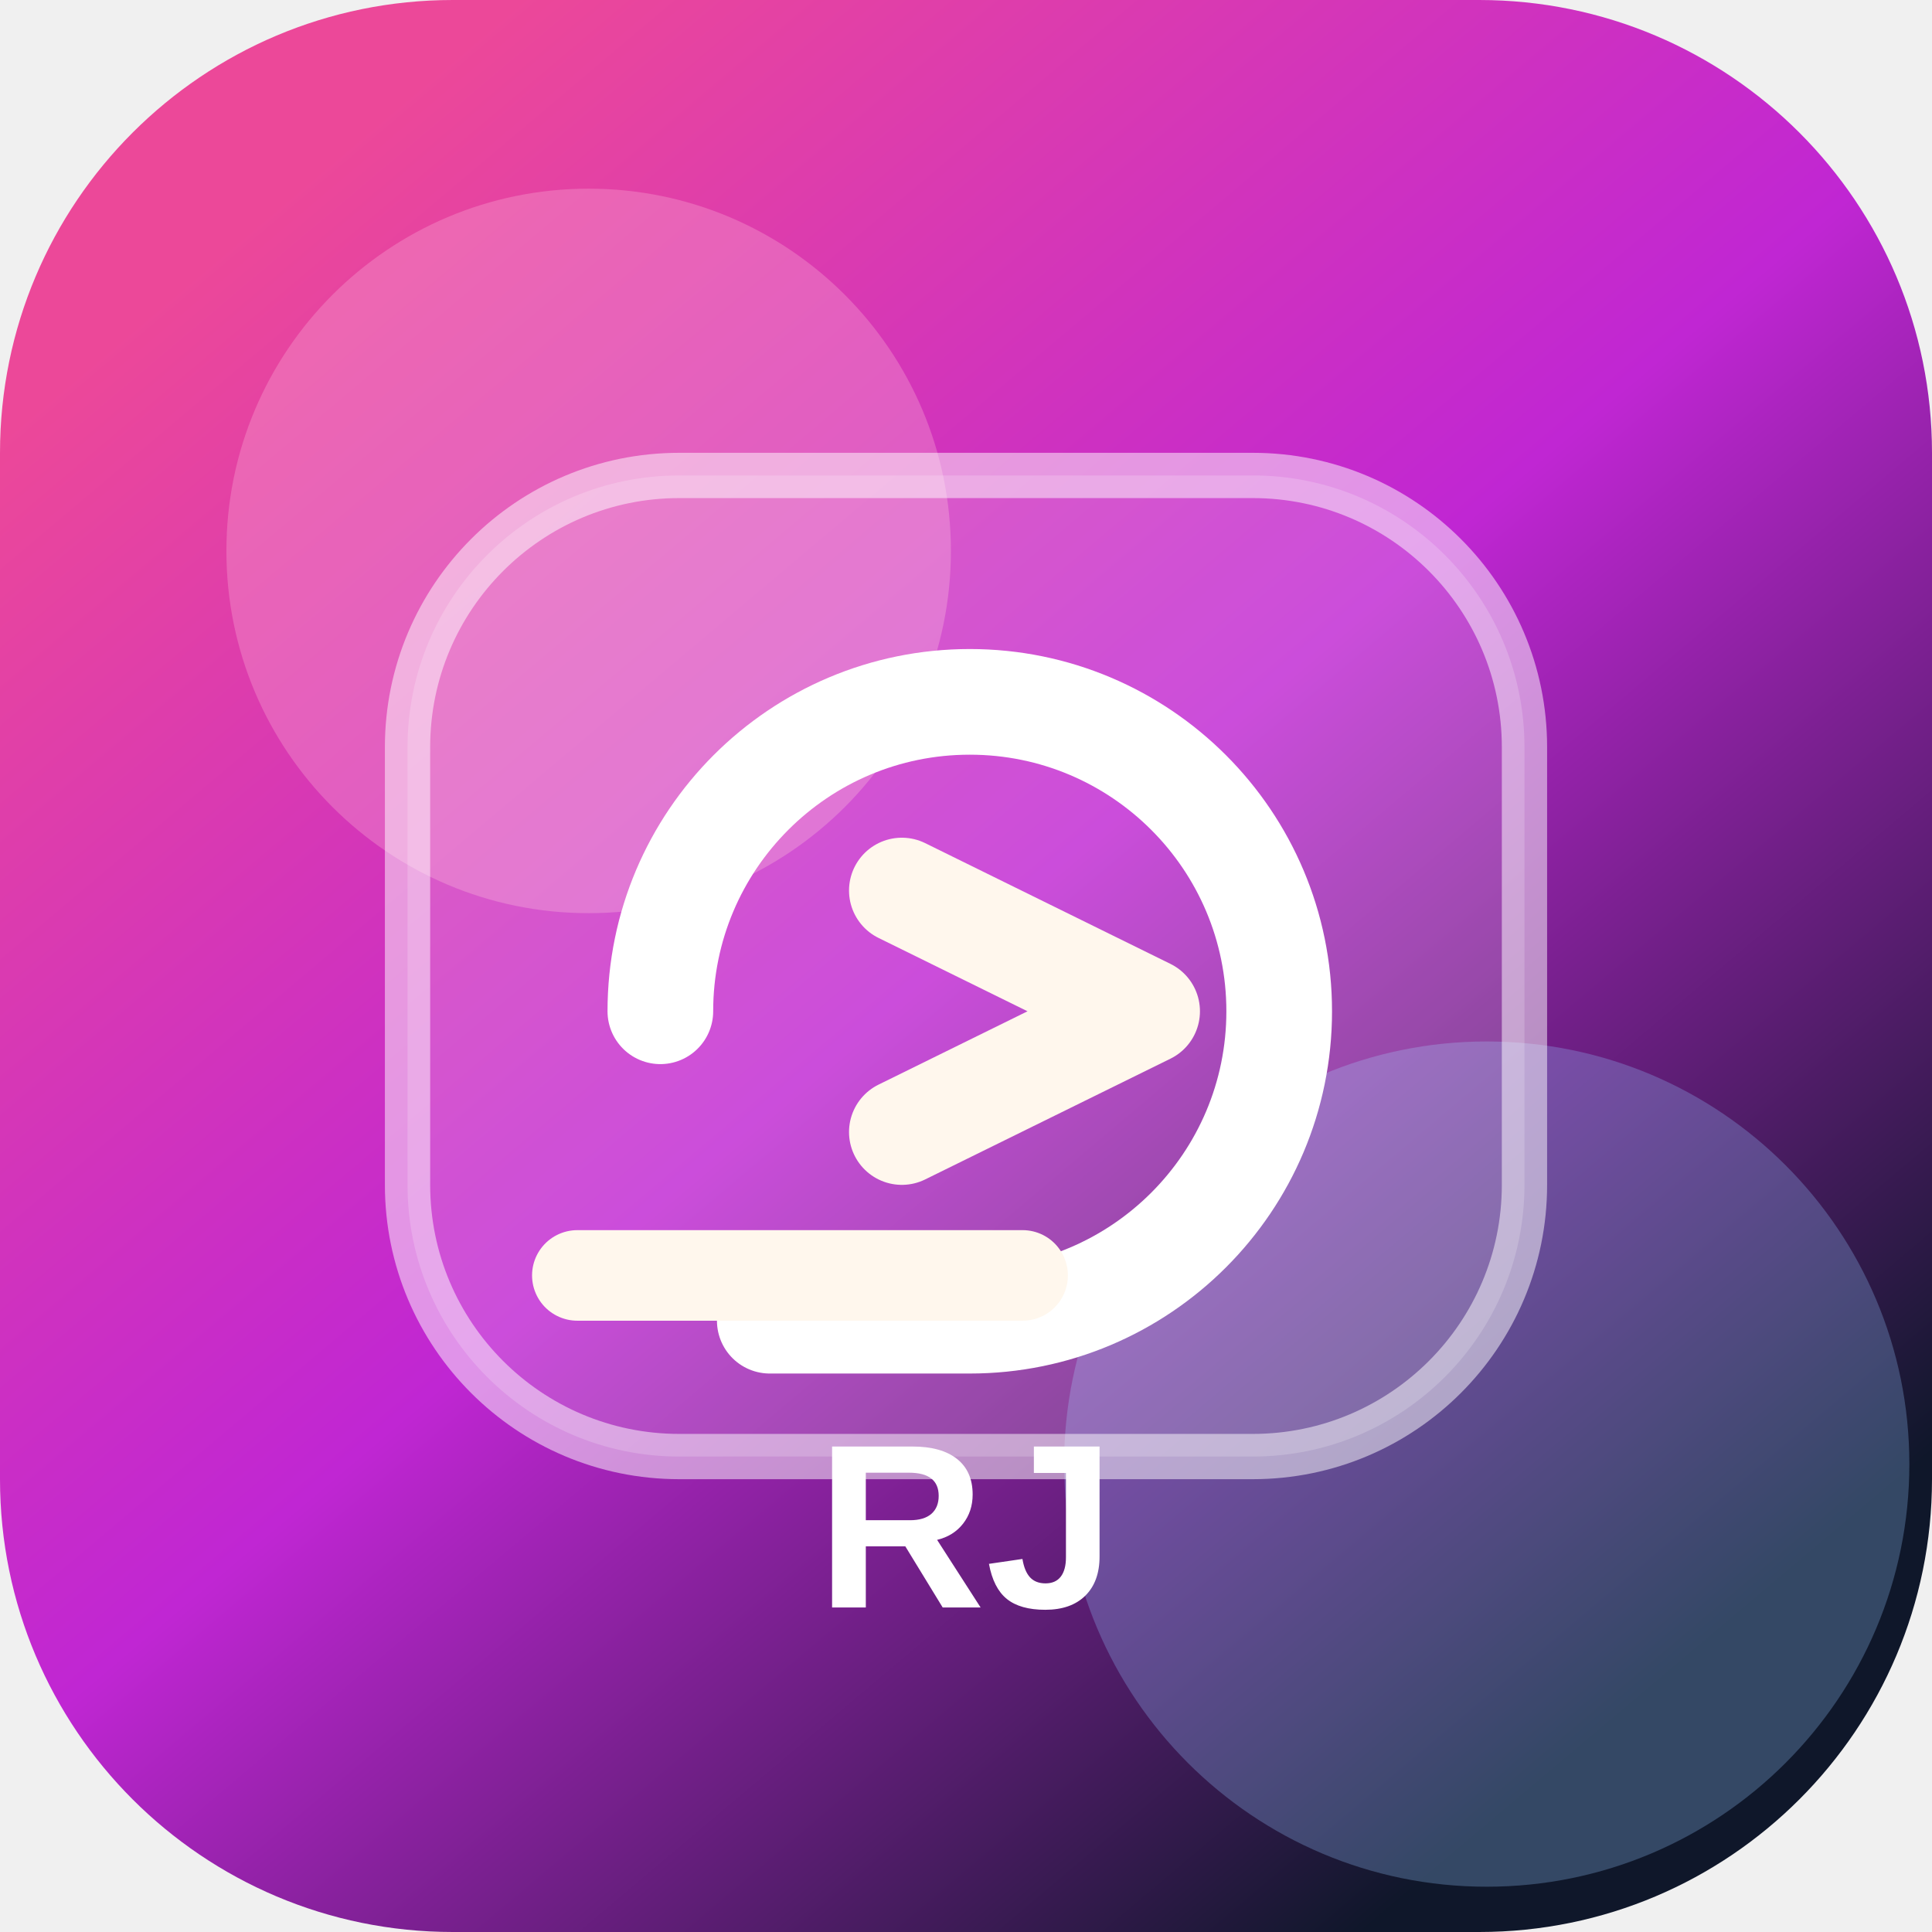
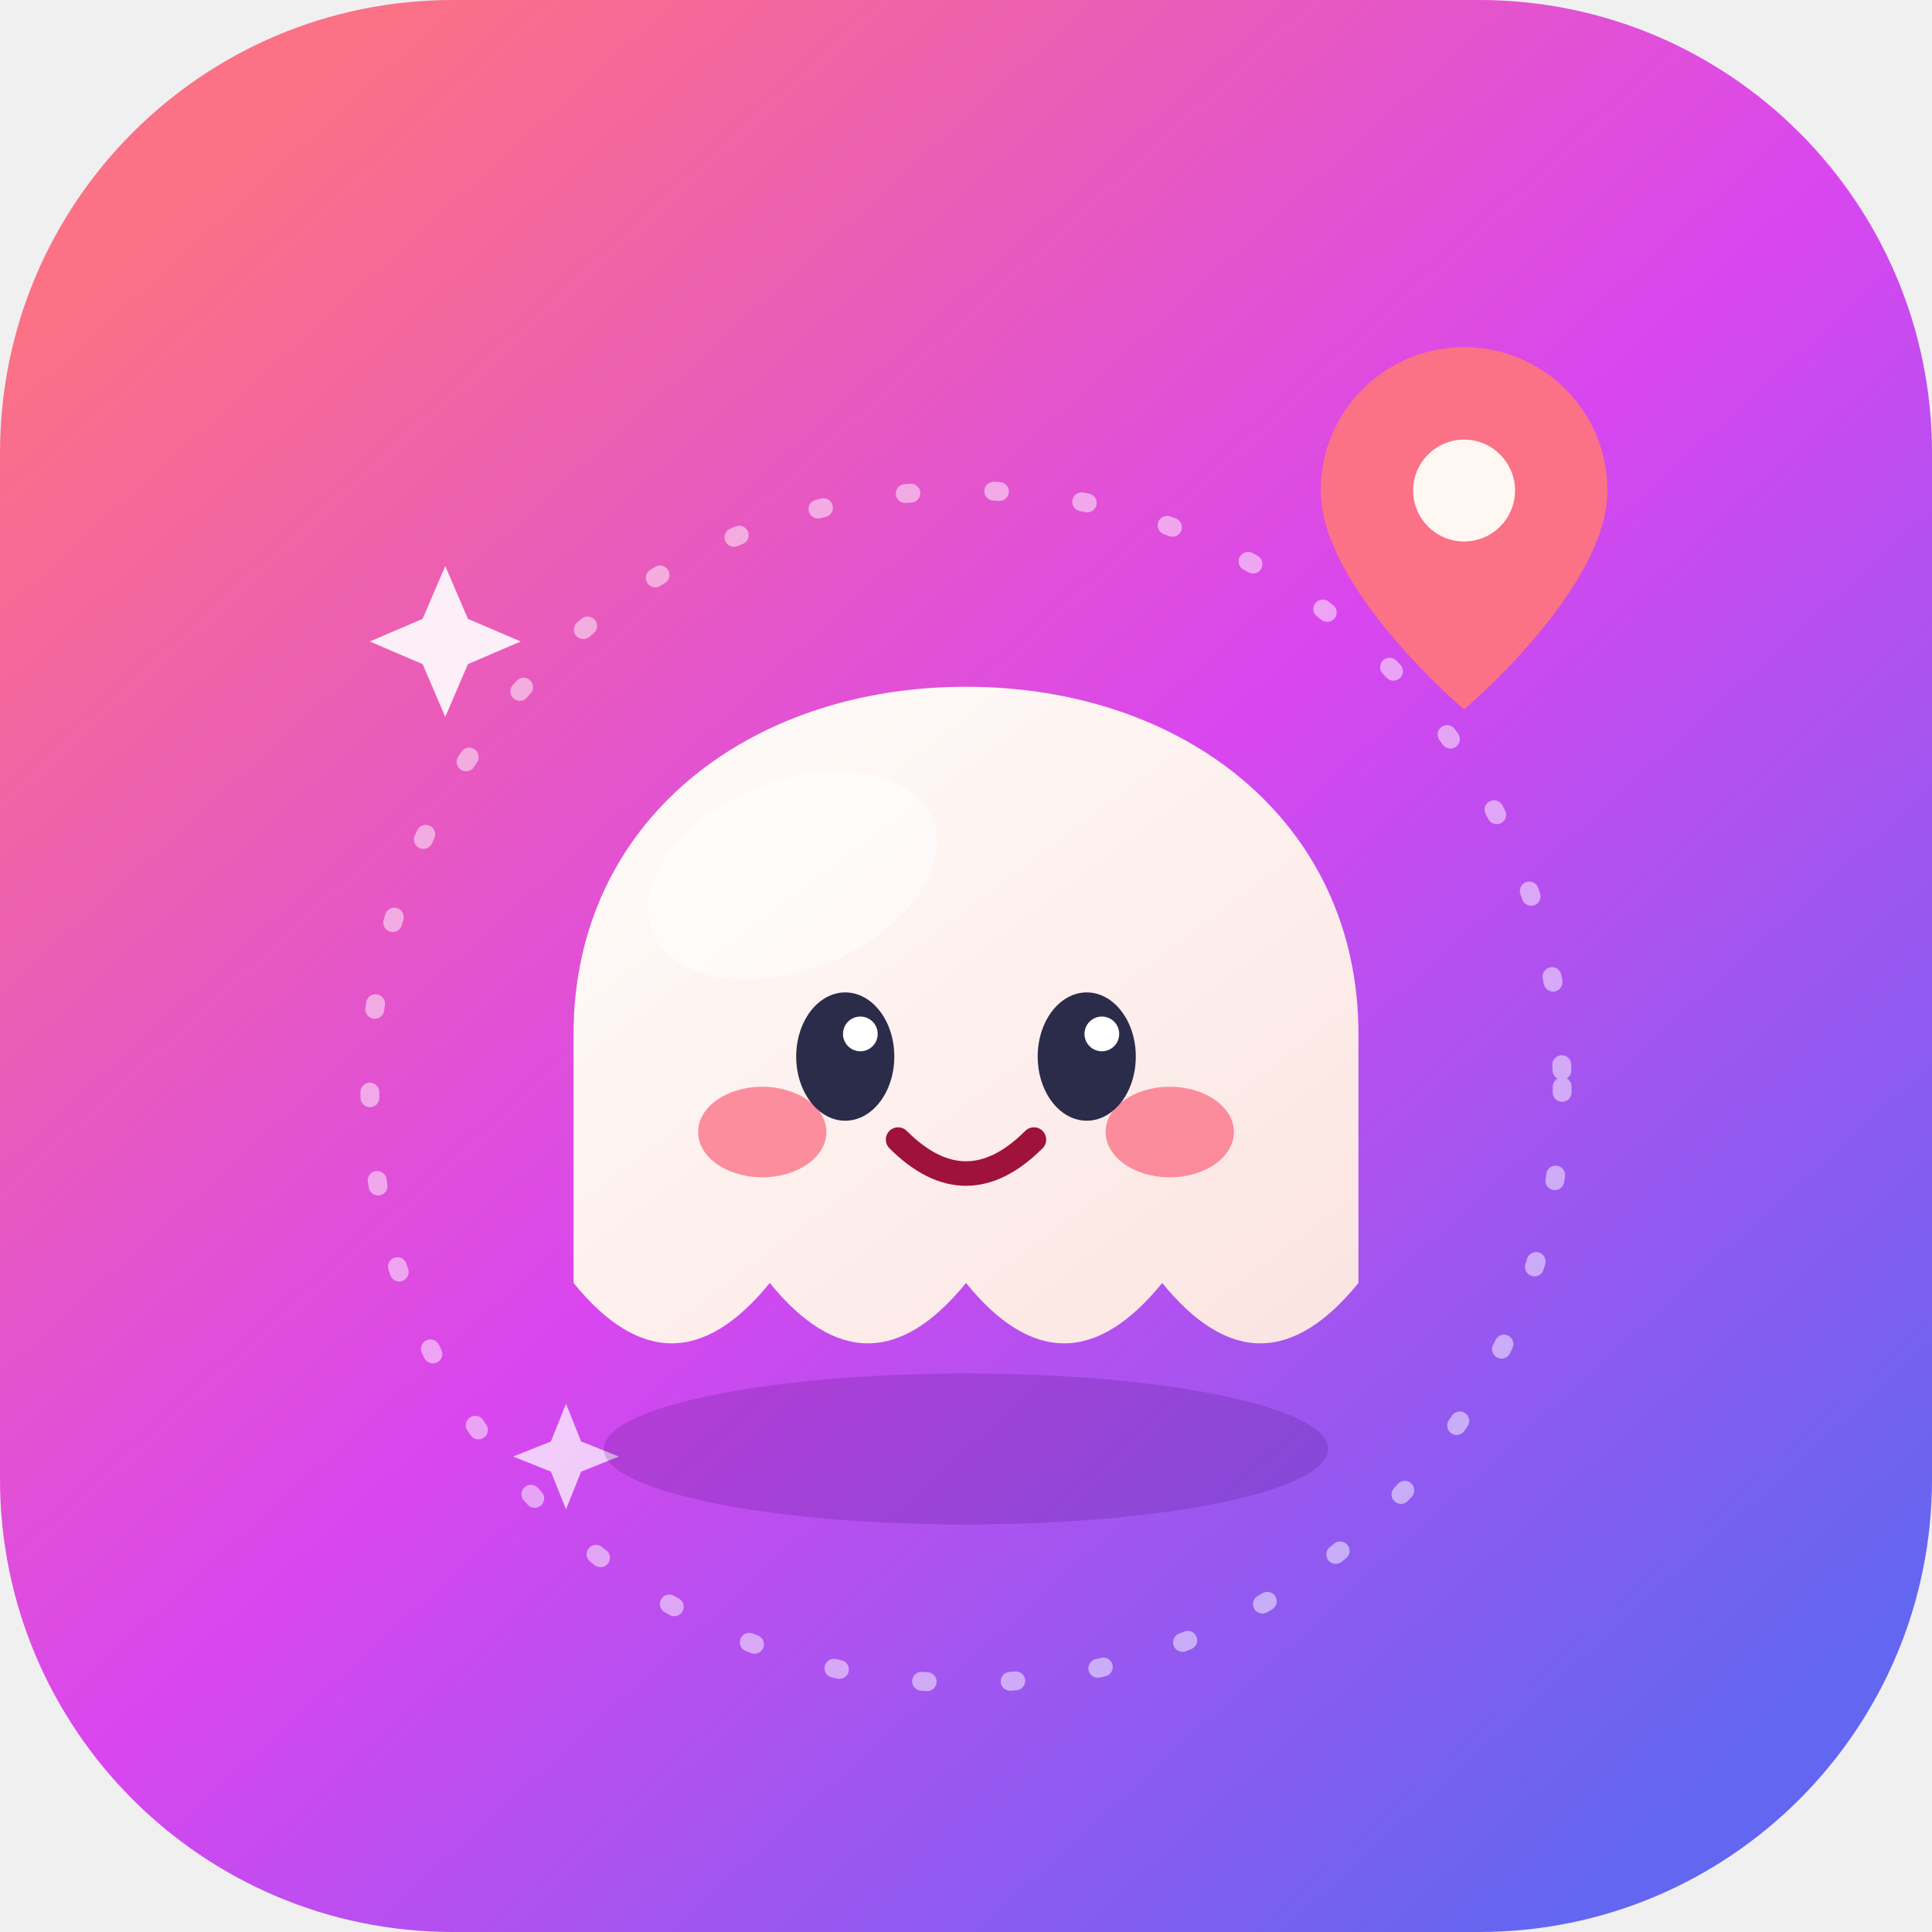
<svg xmlns="http://www.w3.org/2000/svg" width="512" height="512" viewBox="0 0 512 512" fill="none">
-   <rect width="512" height="512" rx="120" fill="url(#bg)" />
-   <circle cx="156" cy="146" r="96" fill="#F9A8D4" fill-opacity="0.35" />
-   <circle cx="394" cy="388" r="112" fill="#93C5FD" fill-opacity="0.28" />
-   <rect x="108" y="126" width="296" height="260" rx="72" fill="rgba(255,255,255,0.18)" stroke="rgba(255,255,255,0.5)" stroke-width="12" />
-   <path d="M175 268C175 222.713 211.713 186 257 186C302.287 186 339 222.713 339 268C339 313.287 302.287 350 257 350H204" stroke="white" stroke-width="28" stroke-linecap="round" />
-   <path d="M239 236L304 268L239 300" stroke="#FFF7ED" stroke-width="28" stroke-linecap="round" stroke-linejoin="round" />
-   <path d="M153 338H271" stroke="#FFF7ED" stroke-width="24" stroke-linecap="round" />
-   <text x="256" y="426" text-anchor="middle" fill="white" font-size="62" font-family="Plus Jakarta Sans, Arial, sans-serif" font-weight="800">RJ</text>
  <defs>
-     <linearGradient id="bg" x1="84" y1="44" x2="430" y2="454" gradientUnits="userSpaceOnUse">
-       <stop stop-color="#EC4899" />
-       <stop offset="0.5" stop-color="#C026D3" />
-       <stop offset="1" stop-color="#0F172A" />
+     <linearGradient id="bg" x1="60" y1="40" x2="452" y2="472" gradientUnits="userSpaceOnUse">
+       <stop stop-color="#FB7185" />
+       <stop offset="0.5" stop-color="#D946EF" />
+       <stop offset="1" stop-color="#6366F1" />
+     </linearGradient>
+     <linearGradient id="jelly" x1="160" y1="180" x2="320" y2="392" gradientUnits="userSpaceOnUse">
+       <stop stop-color="#FFFDFB" />
+       <stop offset="1" stop-color="#FBE3E0" />
    </linearGradient>
  </defs>
+   <rect width="512" height="512" rx="120" fill="url(#bg)" />
+   <circle cx="256" cy="288" r="158" stroke="#FFFFFF" stroke-opacity="0.5" stroke-width="5" stroke-dasharray="1.5 22" stroke-linecap="round" fill="none" />
+   <path d="M118 150 l6 14 14 6 -14 6 -6 14 -6 -14 -14 -6 14 -6 z" fill="#FFFFFF" fill-opacity="0.9" />
+   <path d="M150 372 l4 10 10 4 -10 4 -4 10 -4 -10 -10 -4 10 -4 z" fill="#FFFFFF" fill-opacity="0.72" />
+   <ellipse cx="256" cy="384" rx="96" ry="20" fill="#3B0764" fill-opacity="0.18" />
+   <path d="M152 274     C152 218 198 182 256 182     C314 182 360 218 360 274     L360 340     Q334 372 308 340     Q282 372 256 340     Q230 372 204 340     Q178 372 152 340     Z" fill="url(#jelly)" />
+   <ellipse cx="210" cy="232" rx="40" ry="25" fill="#FFFFFF" fill-opacity="0.55" transform="rotate(-22 210 232)" />
+   <ellipse cx="202" cy="300" rx="17" ry="12" fill="#FB7185" fill-opacity="0.78" />
+   <ellipse cx="310" cy="300" rx="17" ry="12" fill="#FB7185" fill-opacity="0.78" />
+   <ellipse cx="224" cy="280" rx="13" ry="17" fill="#2B2B4A" />
+   <ellipse cx="288" cy="280" rx="13" ry="17" fill="#2B2B4A" />
+   <circle cx="228" cy="274" r="4.6" fill="#FFFFFF" />
+   <circle cx="292" cy="274" r="4.6" fill="#FFFFFF" />
+   <path d="M238 302 Q256 320 274 302" stroke="#9F1239" stroke-width="6.5" stroke-linecap="round" fill="none" />
+   <ellipse cx="388" cy="170" rx="15" ry="6" fill="#3B0764" fill-opacity="0.2" />
+   <path d="M388 92 C367 92 350 109 350 130 C350 156 388 188 388 188 C388 188 426 156 426 130 C426 109 409 92 388 92 Z" fill="#FB7185" />
+   <circle cx="388" cy="130" r="13.5" fill="#FFF8F2" />
</svg>
